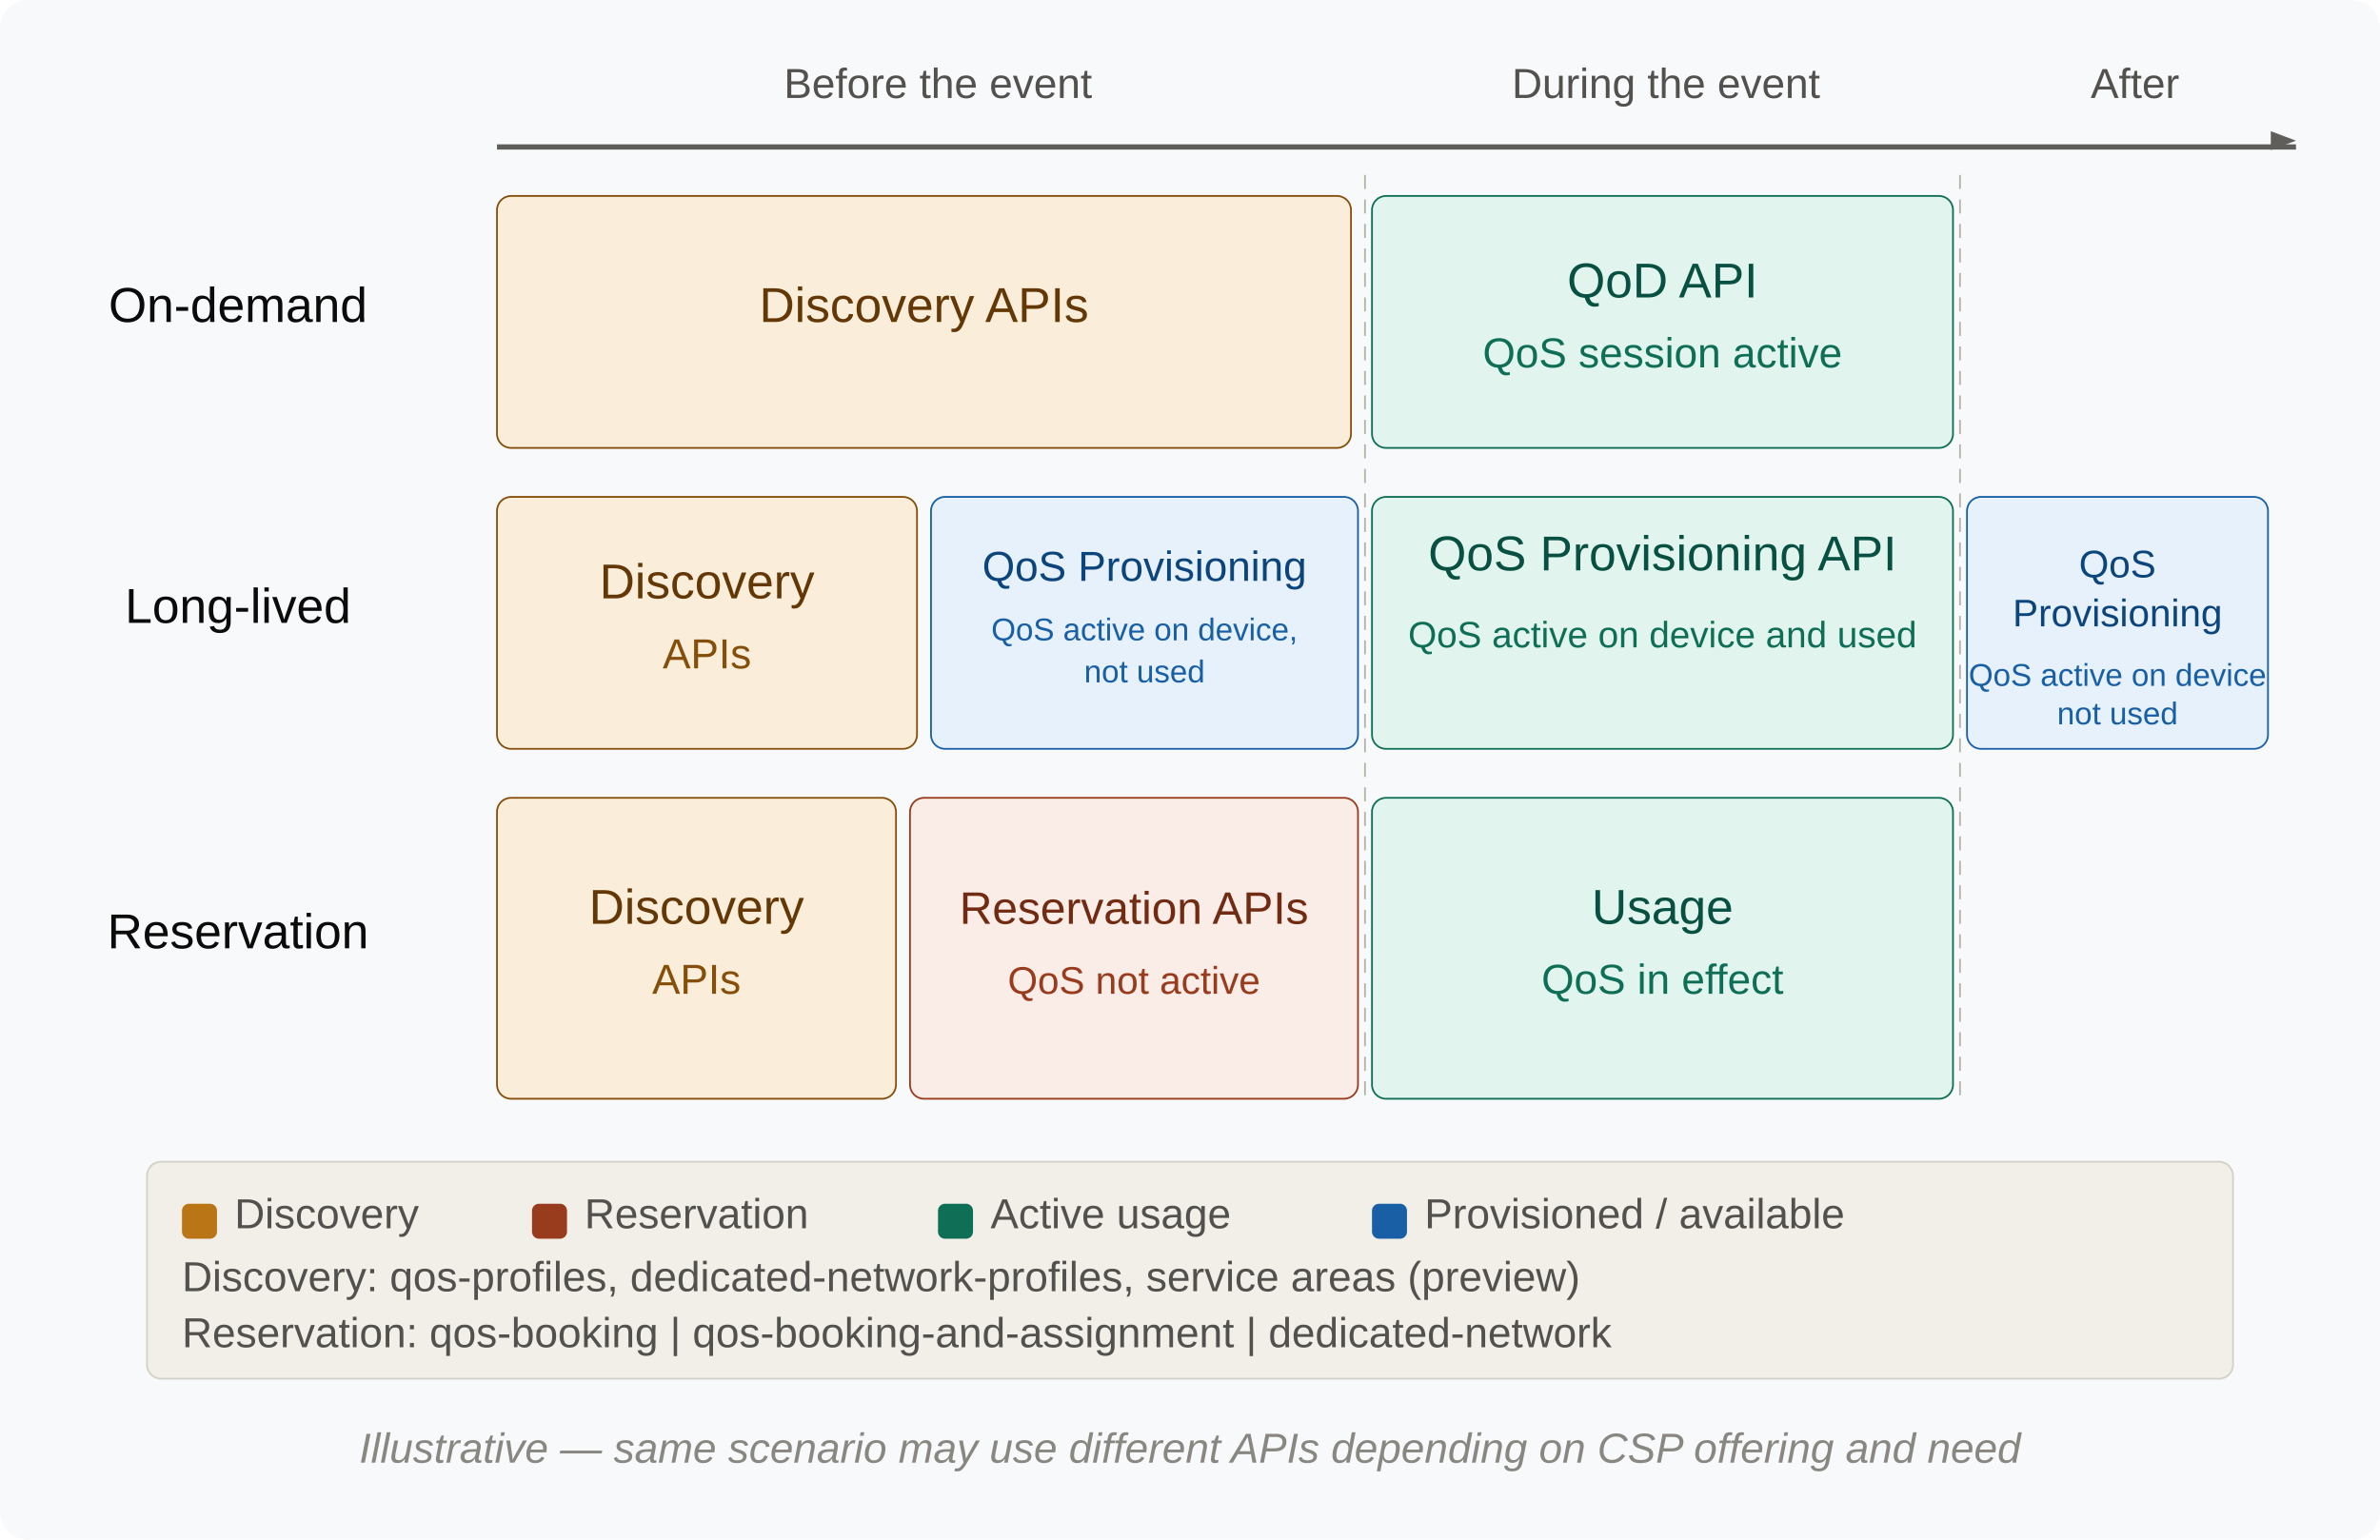
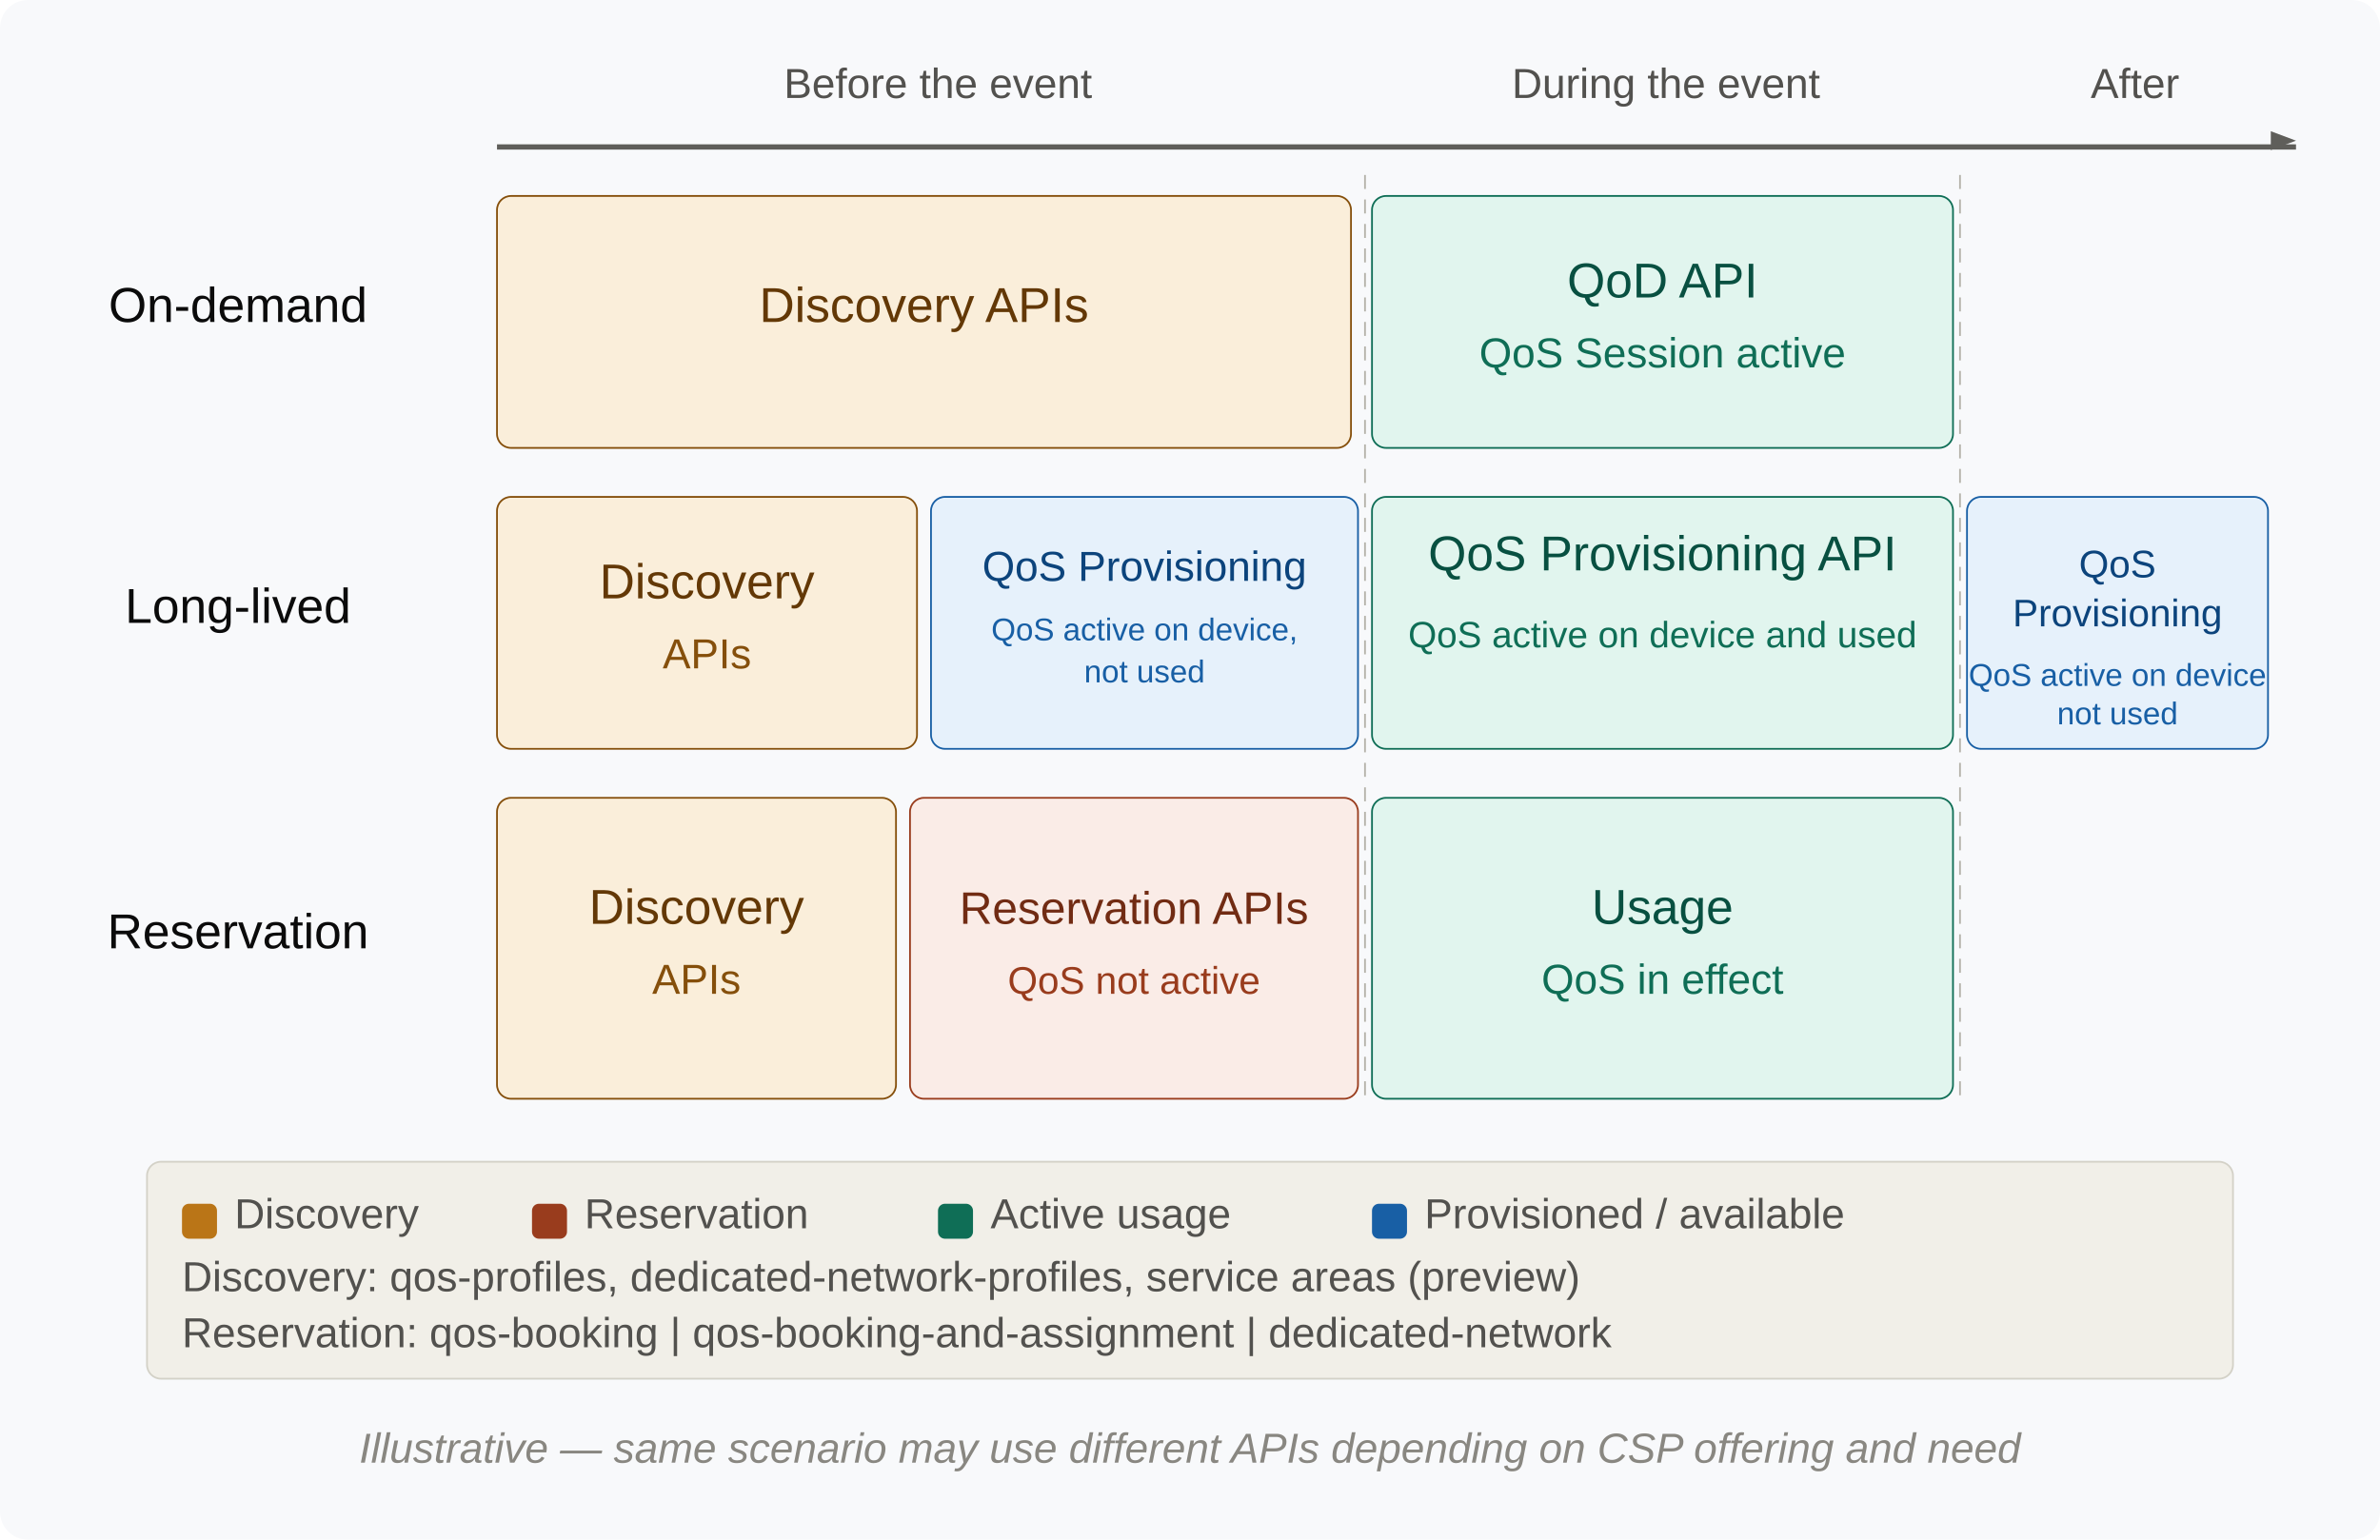
<svg xmlns="http://www.w3.org/2000/svg" viewBox="0 0 680 440" font-family="Segoe UI, Arial, sans-serif">
  <rect width="680" height="440" fill="#f8f9fb" rx="8" />
  <defs>
    <marker id="arrow" viewBox="0 0 10 10" refX="8" refY="5" markerWidth="6" markerHeight="6" orient="auto-start-reverse">
      <polygon points="0 0, 8 3, 0 6" fill="#5F5E5A" />
    </marker>
  </defs>
  <text x="268" y="28" text-anchor="middle" font-size="12" fill="#52514e">Before the event</text>
  <text x="476" y="28" text-anchor="middle" font-size="12" fill="#52514e">During the event</text>
  <text x="610" y="28" text-anchor="middle" font-size="12" fill="#52514e">After</text>
  <line x1="142" y1="42" x2="656" y2="42" stroke="#5F5E5A" stroke-width="1.5" marker-end="url(#arrow)" />
  <line x1="390" y1="50" x2="390" y2="316" stroke="#B4B2A9" stroke-width="0.5" stroke-dasharray="4,3" />
  <line x1="560" y1="50" x2="560" y2="316" stroke="#B4B2A9" stroke-width="0.5" stroke-dasharray="4,3" />
  <text x="68" y="92" text-anchor="middle" font-size="14" font-weight="500" fill="#0b0b0b">On-demand</text>
  <text x="68" y="178" text-anchor="middle" font-size="14" font-weight="500" fill="#0b0b0b">Long-lived</text>
  <text x="68" y="271" text-anchor="middle" font-size="14" font-weight="500" fill="#0b0b0b">Reservation</text>
  <rect x="142" y="56" width="244" height="72" rx="4" fill="#FAEEDA" stroke="#854F0B" stroke-width="0.5" />
  <text x="264" y="92" text-anchor="middle" font-size="14" font-weight="500" fill="#633806">Discovery APIs</text>
  <rect x="392" y="56" width="166" height="72" rx="4" fill="#E1F5EE" stroke="#0F6E56" stroke-width="0.5" />
  <text x="475" y="85" text-anchor="middle" font-size="14" font-weight="500" fill="#085041">QoD API</text>
-   <text x="475" y="105" text-anchor="middle" font-size="12" fill="#0F6E56">QoS session active</text>
+   <text x="475" y="105" text-anchor="middle" font-size="12" fill="#0F6E56">QoS Session active</text>
  <rect x="142" y="142" width="120" height="72" rx="4" fill="#FAEEDA" stroke="#854F0B" stroke-width="0.5" />
  <text x="202" y="171" text-anchor="middle" font-size="14" font-weight="500" fill="#633806">Discovery</text>
  <text x="202" y="191" text-anchor="middle" font-size="12" fill="#854F0B">APIs</text>
  <rect x="266" y="142" width="122" height="72" rx="4" fill="#E6F1FB" stroke="#185FA5" stroke-width="0.5" />
  <text x="327" y="166" text-anchor="middle" font-size="12" font-weight="500" fill="#0C447C">QoS Provisioning</text>
  <text x="327" y="183" text-anchor="middle" font-size="9" fill="#185FA5">QoS active on device,</text>
  <text x="327" y="195" text-anchor="middle" font-size="9" fill="#185FA5">not used</text>
  <rect x="392" y="142" width="166" height="72" rx="4" fill="#E1F5EE" stroke="#0F6E56" stroke-width="0.5" />
  <text x="475" y="163" text-anchor="middle" font-size="14" font-weight="500" fill="#085041">QoS Provisioning API</text>
  <text x="475" y="185" text-anchor="middle" font-size="10.5" fill="#0F6E56">QoS active on device and used</text>
  <rect x="562" y="142" width="86" height="72" rx="4" fill="#E6F1FB" stroke="#185FA5" stroke-width="0.5" />
  <text x="605" y="165" text-anchor="middle" font-size="11" font-weight="500" fill="#0C447C">QoS</text>
  <text x="605" y="179" text-anchor="middle" font-size="11" font-weight="500" fill="#0C447C">Provisioning</text>
  <text x="605" y="196" text-anchor="middle" font-size="9" fill="#185FA5">QoS active on device</text>
  <text x="605" y="207" text-anchor="middle" font-size="9" fill="#185FA5">not used</text>
  <rect x="142" y="228" width="114" height="86" rx="4" fill="#FAEEDA" stroke="#854F0B" stroke-width="0.5" />
  <text x="199" y="264" text-anchor="middle" font-size="14" font-weight="500" fill="#633806">Discovery</text>
  <text x="199" y="284" text-anchor="middle" font-size="12" fill="#854F0B">APIs</text>
  <rect x="260" y="228" width="128" height="86" rx="4" fill="#FAECE7" stroke="#993C1D" stroke-width="0.5" />
  <text x="324" y="264" text-anchor="middle" font-size="13" font-weight="500" fill="#712B13">Reservation APIs</text>
  <text x="324" y="284" text-anchor="middle" font-size="11" fill="#993C1D">QoS not active</text>
  <rect x="392" y="228" width="166" height="86" rx="4" fill="#E1F5EE" stroke="#0F6E56" stroke-width="0.5" />
  <text x="475" y="264" text-anchor="middle" font-size="14" font-weight="500" fill="#085041">Usage</text>
  <text x="475" y="284" text-anchor="middle" font-size="12" fill="#0F6E56">QoS in effect</text>
  <rect x="42" y="332" width="596" height="62" rx="4" fill="#F1EFE8" stroke="#D3D1C7" stroke-width="0.5" />
  <rect x="52" y="344" width="10" height="10" rx="2" fill="#BA7517" />
  <text x="67" y="351" font-size="12" fill="#52514e">Discovery</text>
  <rect x="152" y="344" width="10" height="10" rx="2" fill="#993C1D" />
  <text x="167" y="351" font-size="12" fill="#52514e">Reservation</text>
  <rect x="268" y="344" width="10" height="10" rx="2" fill="#0F6E56" />
  <text x="283" y="351" font-size="12" fill="#52514e">Active usage</text>
  <rect x="392" y="344" width="10" height="10" rx="2" fill="#185FA5" />
  <text x="407" y="351" font-size="12" fill="#52514e">Provisioned / available</text>
  <text x="52" y="369" font-size="12" fill="#52514e">Discovery: qos-profiles, dedicated-network-profiles, service areas (preview)</text>
  <text x="52" y="385" font-size="12" fill="#52514e">Reservation: qos-booking | qos-booking-and-assignment | dedicated-network</text>
  <text x="340" y="418" text-anchor="middle" font-size="12" fill="#898781" font-style="italic">Illustrative — same scenario may use different APIs depending on CSP offering and need</text>
</svg>
